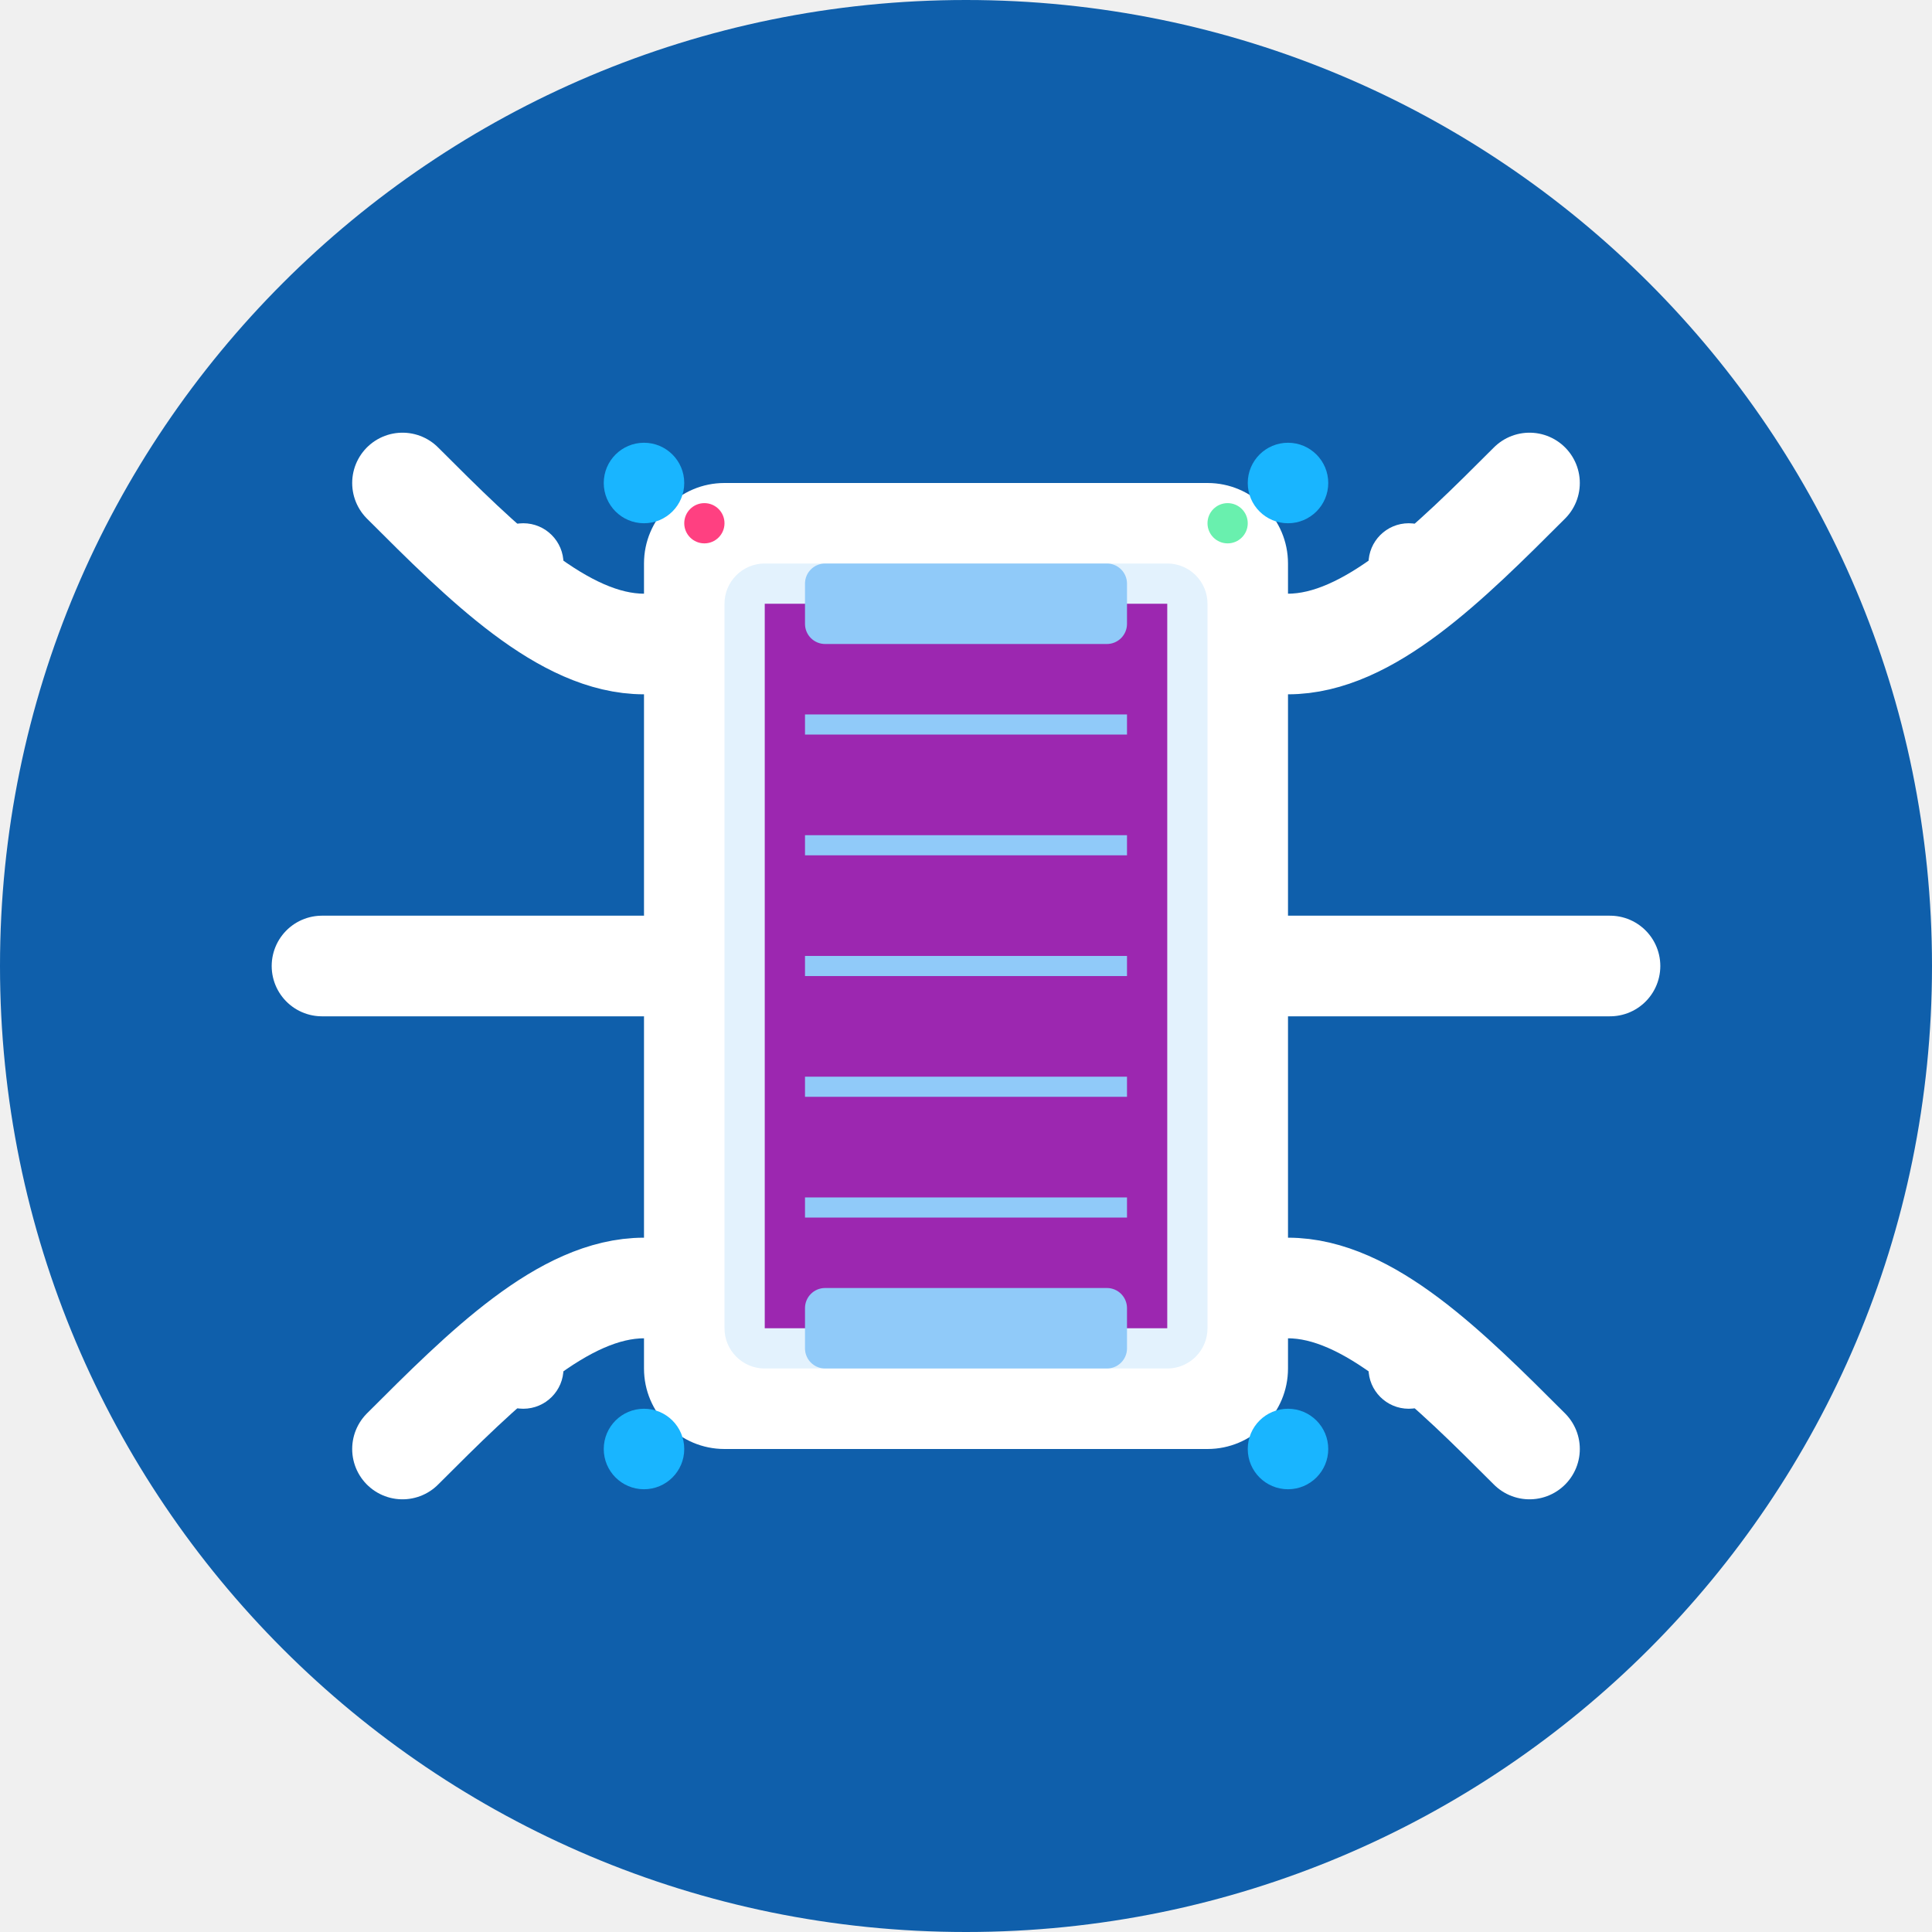
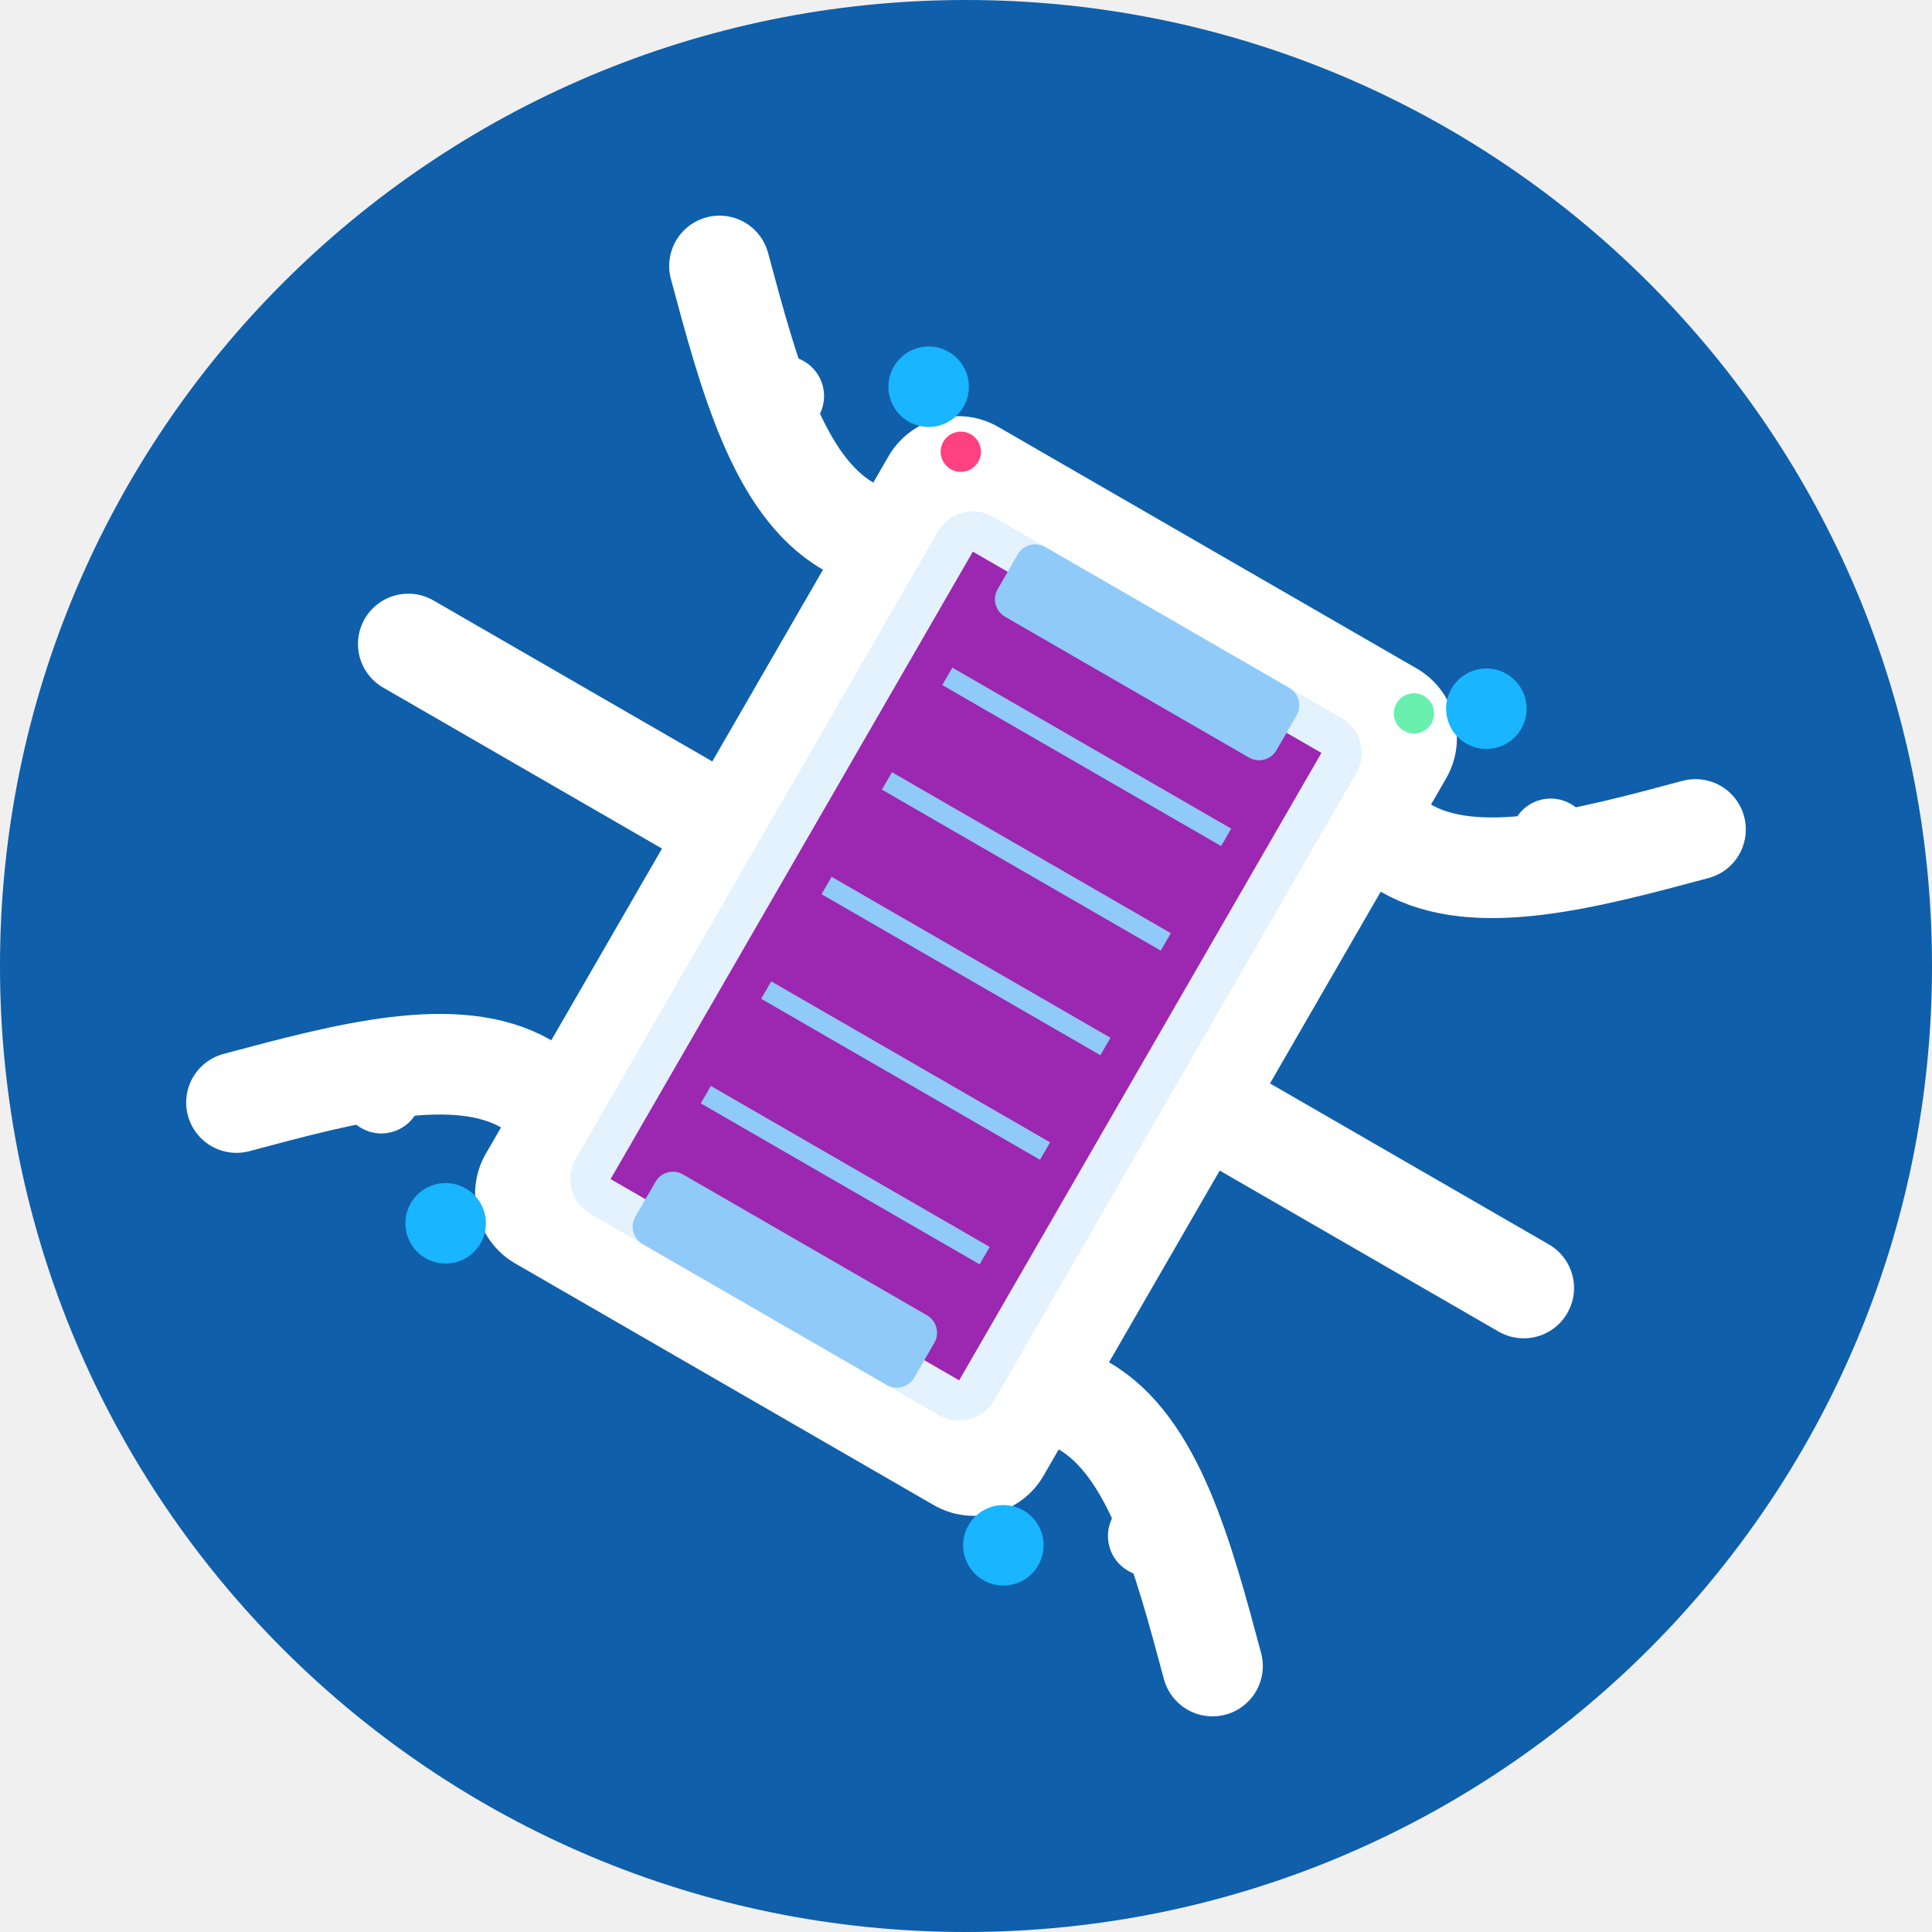
<svg xmlns="http://www.w3.org/2000/svg" viewBox="0 0 48 48" version="1.1" id="svg19">
  <defs id="defs19" />
  <circle cx="24" cy="24" r="24" fill="#2196F3" id="circle1" style="fill:#0f5fab;fill-opacity:1" />
-   <rect x="16" y="12" width="16" height="24" rx="2" fill="#FFFFFF" id="rect1" />
-   <rect x="18" y="14" width="12" height="20" rx="1" fill="#E3F2FD" id="rect2" />
-   <rect x="19" y="15" width="10" height="18" fill="#1976D2" id="rect3" style="fill:#9c27b0;fill-opacity:1" />
-   <line x1="20" y1="18" x2="28" y2="18" stroke="#90CAF9" stroke-width="0.5" id="line3" />
-   <line x1="20" y1="21" x2="28" y2="21" stroke="#90CAF9" stroke-width="0.5" id="line4" />
-   <line x1="20" y1="24" x2="28" y2="24" stroke="#90CAF9" stroke-width="0.5" id="line5" />
-   <line x1="20" y1="27" x2="28" y2="27" stroke="#90CAF9" stroke-width="0.5" id="line6" />
-   <line x1="20" y1="30" x2="28" y2="30" stroke="#90CAF9" stroke-width="0.5" id="line7" />
-   <circle cx="16" cy="12" r="1" fill="#1976D2" id="circle7" style="fill:#19b5ff;fill-opacity:1" />
-   <circle cx="32" cy="12" r="1" fill="#1976D2" id="circle8" style="fill:#19b5ff;fill-opacity:1" />
-   <circle cx="16" cy="36" r="1" fill="#1976D2" id="circle9" style="fill:#19b5ff;fill-opacity:1" />
-   <circle cx="32" cy="36" r="1" fill="#1976D2" id="circle10" style="fill:#19b5ff;fill-opacity:1" />
-   <path d="M32 16 C34 16, 36 14, 38 12" stroke="#FFFFFF" stroke-width="2.5" stroke-linecap="round" id="path10" />
-   <circle cx="35" cy="14" r="1" fill="#FFFFFF" id="circle11" />
-   <path d="M32 24 C35 24, 37 24, 40 24" stroke="#FFFFFF" stroke-width="2.5" stroke-linecap="round" id="path11" />
-   <circle cx="36" cy="24" r="1" fill="#FFFFFF" id="circle12" />
-   <path d="M32 32 C34 32, 36 34, 38 36" stroke="#FFFFFF" stroke-width="2.5" stroke-linecap="round" id="path12" />
-   <circle cx="35" cy="34" r="1" fill="#FFFFFF" id="circle13" />
-   <path d="M16 16 C14 16, 12 14, 10 12" stroke="#FFFFFF" stroke-width="2.5" stroke-linecap="round" id="path13" />
-   <circle cx="13" cy="14" r="1" fill="#FFFFFF" id="circle14" />
-   <path d="M16 24 C13 24, 11 24, 8 24" stroke="#FFFFFF" stroke-width="2.5" stroke-linecap="round" id="path14" />
-   <circle cx="12" cy="24" r="1" fill="#FFFFFF" id="circle15" />
-   <path d="M16 32 C14 32, 12 34, 10 36" stroke="#FFFFFF" stroke-width="2.5" stroke-linecap="round" id="path15" />
-   <circle cx="13" cy="34" r="1" fill="#FFFFFF" id="circle16" />
-   <circle cx="17.5" cy="13" r="0.5" fill="#FF4081" id="circle17" />
-   <circle cx="30.5" cy="13" r="0.5" fill="#69F0AE" id="circle18" />
-   <rect x="20" y="32" width="8" height="2" fill="#90CAF9" rx="0.5" id="rect18" />
-   <rect x="20" y="14" width="8" height="2" fill="#90CAF9" rx="0.5" id="rect19" />
+   <g id="g1" transform="rotate(30,24,24)">
+     <rect x="16" y="12" width="16" height="24" rx="2" fill="#ffffff" id="rect1" ry="2" />
+     <rect x="18" y="14" width="12" height="20" rx="1" fill="#e3f2fd" id="rect2" ry="1" />
+     <rect x="19" y="15" width="10" height="18" fill="#1976D2" id="rect3" style="fill:#9c27b0;fill-opacity:1" />
+     <line x1="20" y1="18" x2="28" y2="18" stroke="#90caf9" stroke-width="0.5" id="line3" />
+     <line x1="20" y1="21" x2="28" y2="21" stroke="#90caf9" stroke-width="0.5" id="line4" />
+     <line x1="20" y1="24" x2="28" y2="24" stroke="#90caf9" stroke-width="0.5" id="line5" />
+     <line x1="20" y1="27" x2="28" y2="27" stroke="#90caf9" stroke-width="0.5" id="line6" />
+     <line x1="20" y1="30" x2="28" y2="30" stroke="#90caf9" stroke-width="0.5" id="line7" />
+     <circle cx="16" cy="12" r="1" fill="#1976D2" id="circle7" style="fill:#19b5ff;fill-opacity:1" />
+     <circle cx="32" cy="12" r="1" fill="#1976D2" id="circle8" style="fill:#19b5ff;fill-opacity:1" />
+     <circle cx="16" cy="36" r="1" fill="#1976D2" id="circle9" style="fill:#19b5ff;fill-opacity:1" />
+     <circle cx="32" cy="36" r="1" fill="#1976D2" id="circle10" style="fill:#19b5ff;fill-opacity:1" />
+     <path d="m 32,16 c 2,0 4,-2 6,-4" stroke="#ffffff" stroke-width="2.5" stroke-linecap="round" id="path10" />
+     <circle cx="35" cy="14" r="1" fill="#ffffff" id="circle11" />
+     <path d="m 32,24 c 3,0 5,0 8,0" stroke="#ffffff" stroke-width="2.5" stroke-linecap="round" id="path11" />
+     <circle cx="36" cy="24" r="1" fill="#ffffff" id="circle12" />
+     <path d="m 32,32 c 2,0 4,2 6,4" stroke="#ffffff" stroke-width="2.5" stroke-linecap="round" id="path12" />
+     <circle cx="35" cy="34" r="1" fill="#ffffff" id="circle13" />
+     <path d="m 16,16 c -2,0 -4,-2 -6,-4" stroke="#ffffff" stroke-width="2.5" stroke-linecap="round" id="path13" />
+     <circle cx="13" cy="14" r="1" fill="#ffffff" id="circle14" />
+     <path d="m 16,24 c -3,0 -5,0 -8,0" stroke="#ffffff" stroke-width="2.5" stroke-linecap="round" id="path14" />
+     <circle cx="12" cy="24" r="1" fill="#ffffff" id="circle15" />
+     <path d="m 16,32 c -2,0 -4,2 -6,4" stroke="#ffffff" stroke-width="2.5" stroke-linecap="round" id="path15" />
+     <circle cx="13" cy="34" r="1" fill="#ffffff" id="circle16" />
+     <circle cx="17.5" cy="13" r="0.5" fill="#ff4081" id="circle17" />
+     <circle cx="30.5" cy="13" r="0.5" fill="#69f0ae" id="circle18" />
+     <rect x="20" y="32" width="8" height="2" fill="#90caf9" rx="0.5" id="rect18" ry="0.5" />
+     <rect x="20" y="14" width="8" height="2" fill="#90caf9" rx="0.5" id="rect19" ry="0.5" />
+   </g>
</svg>
